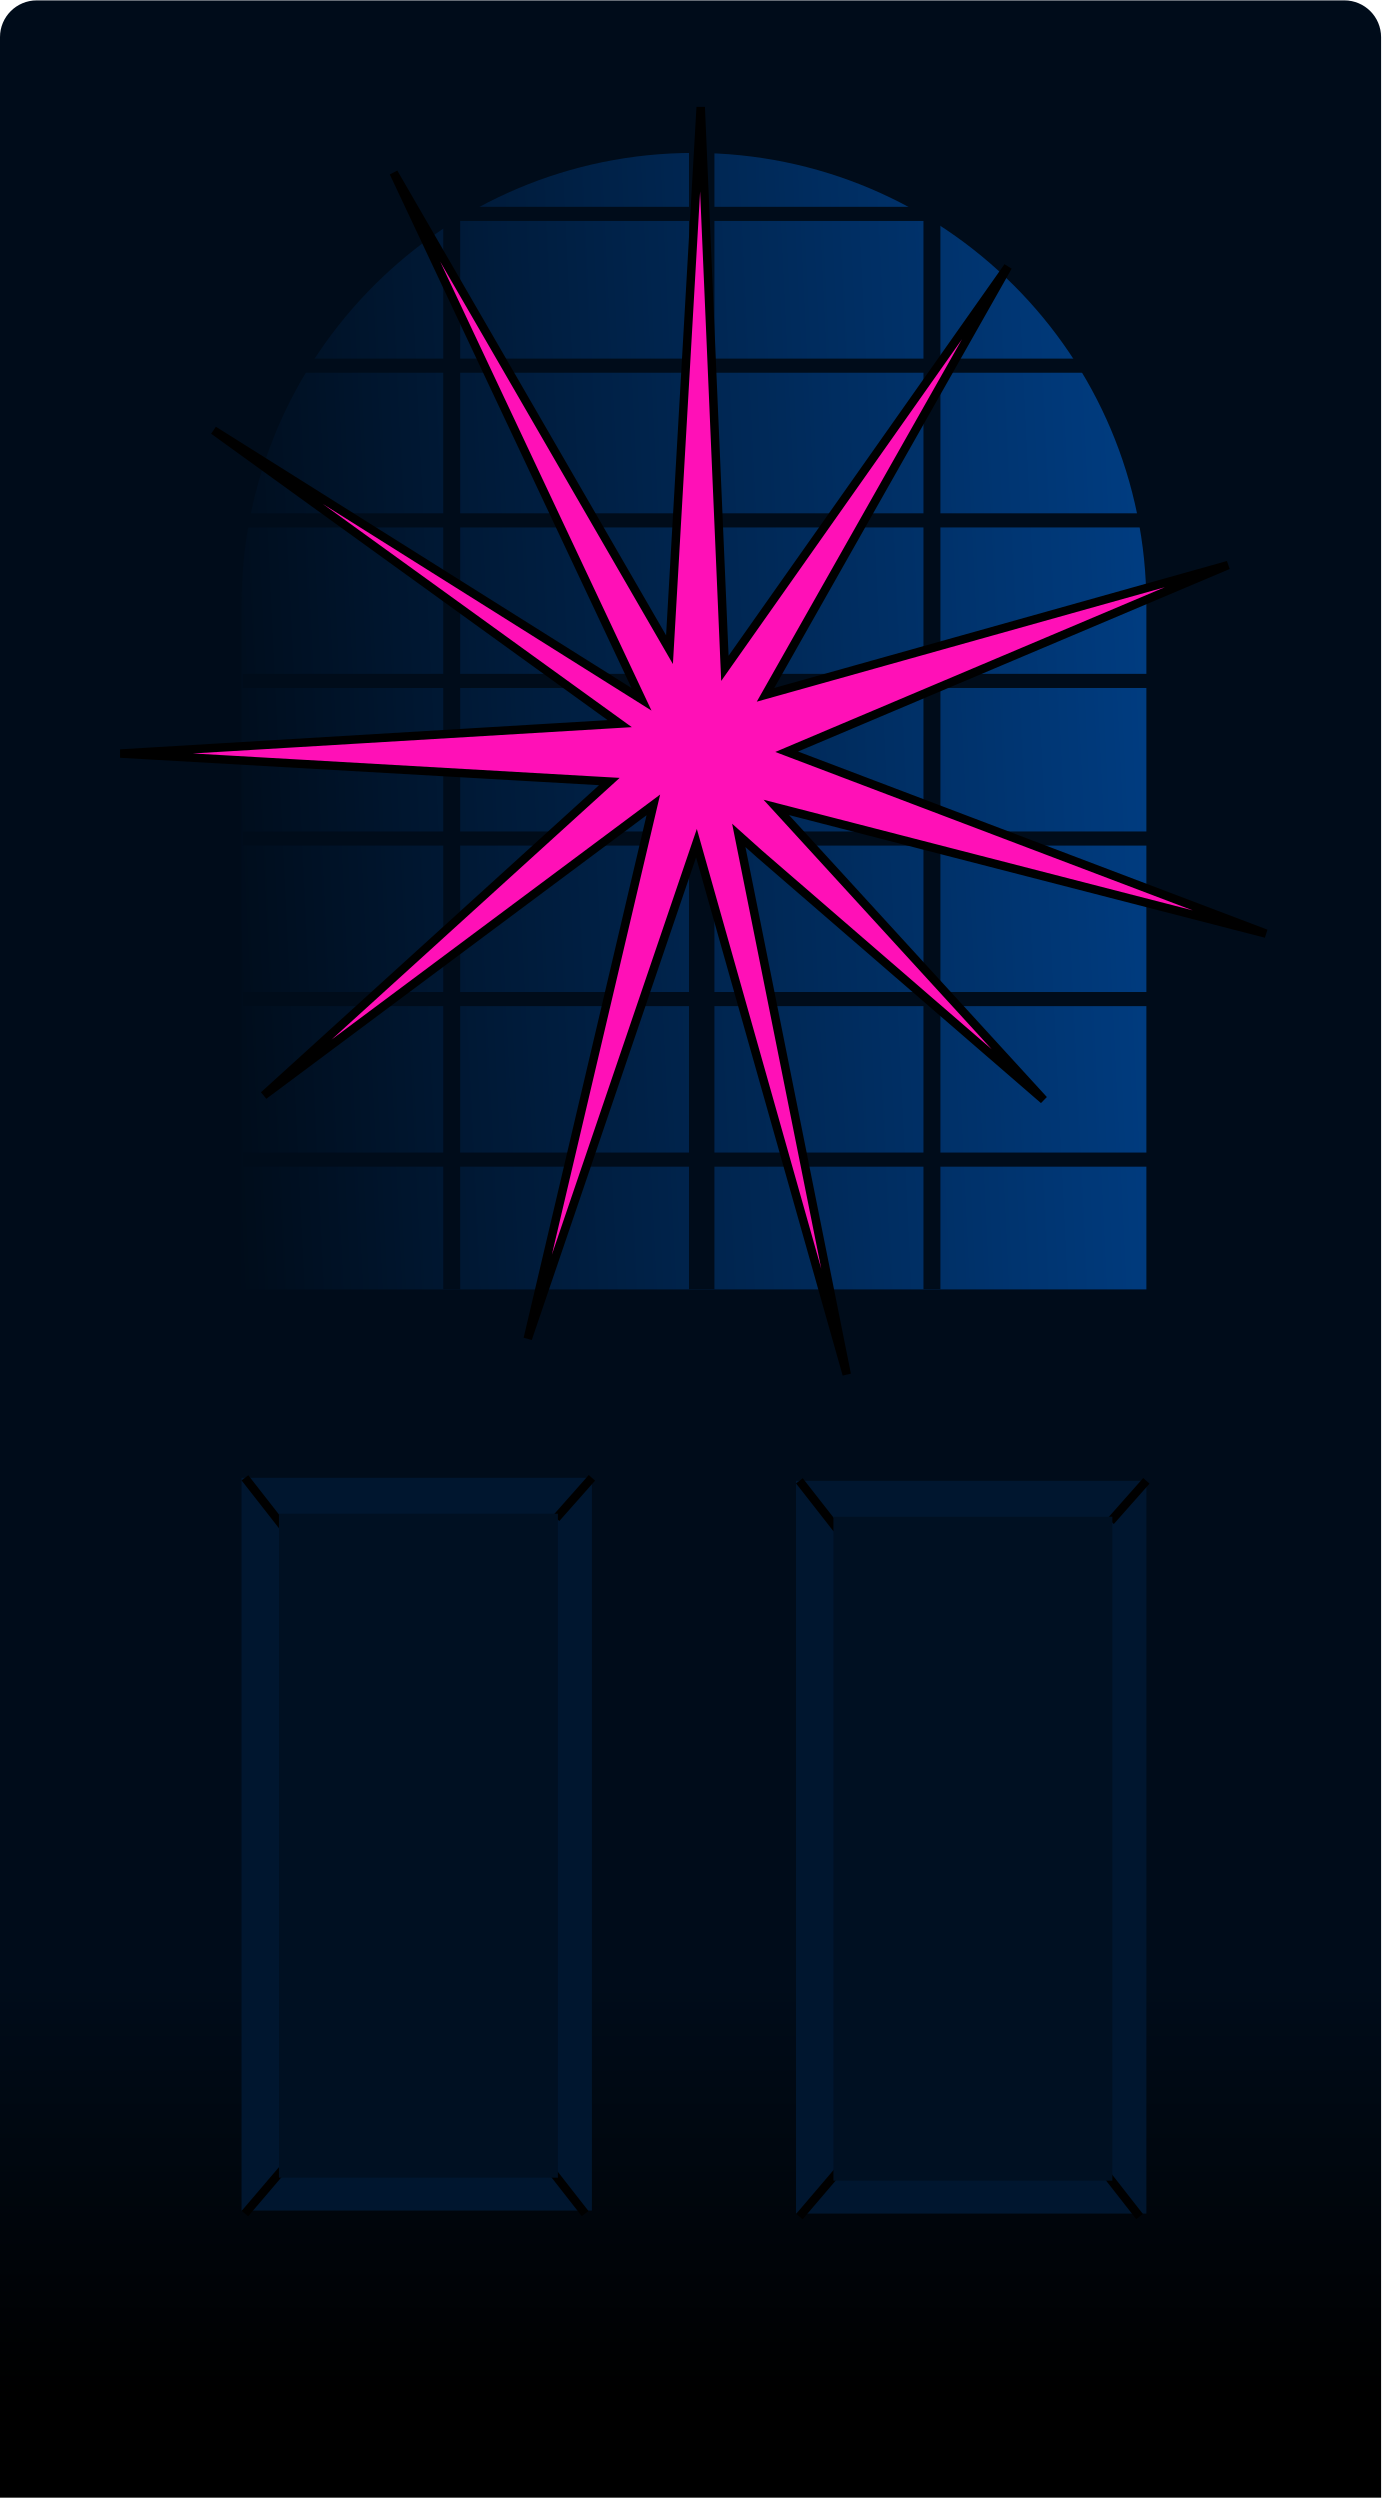
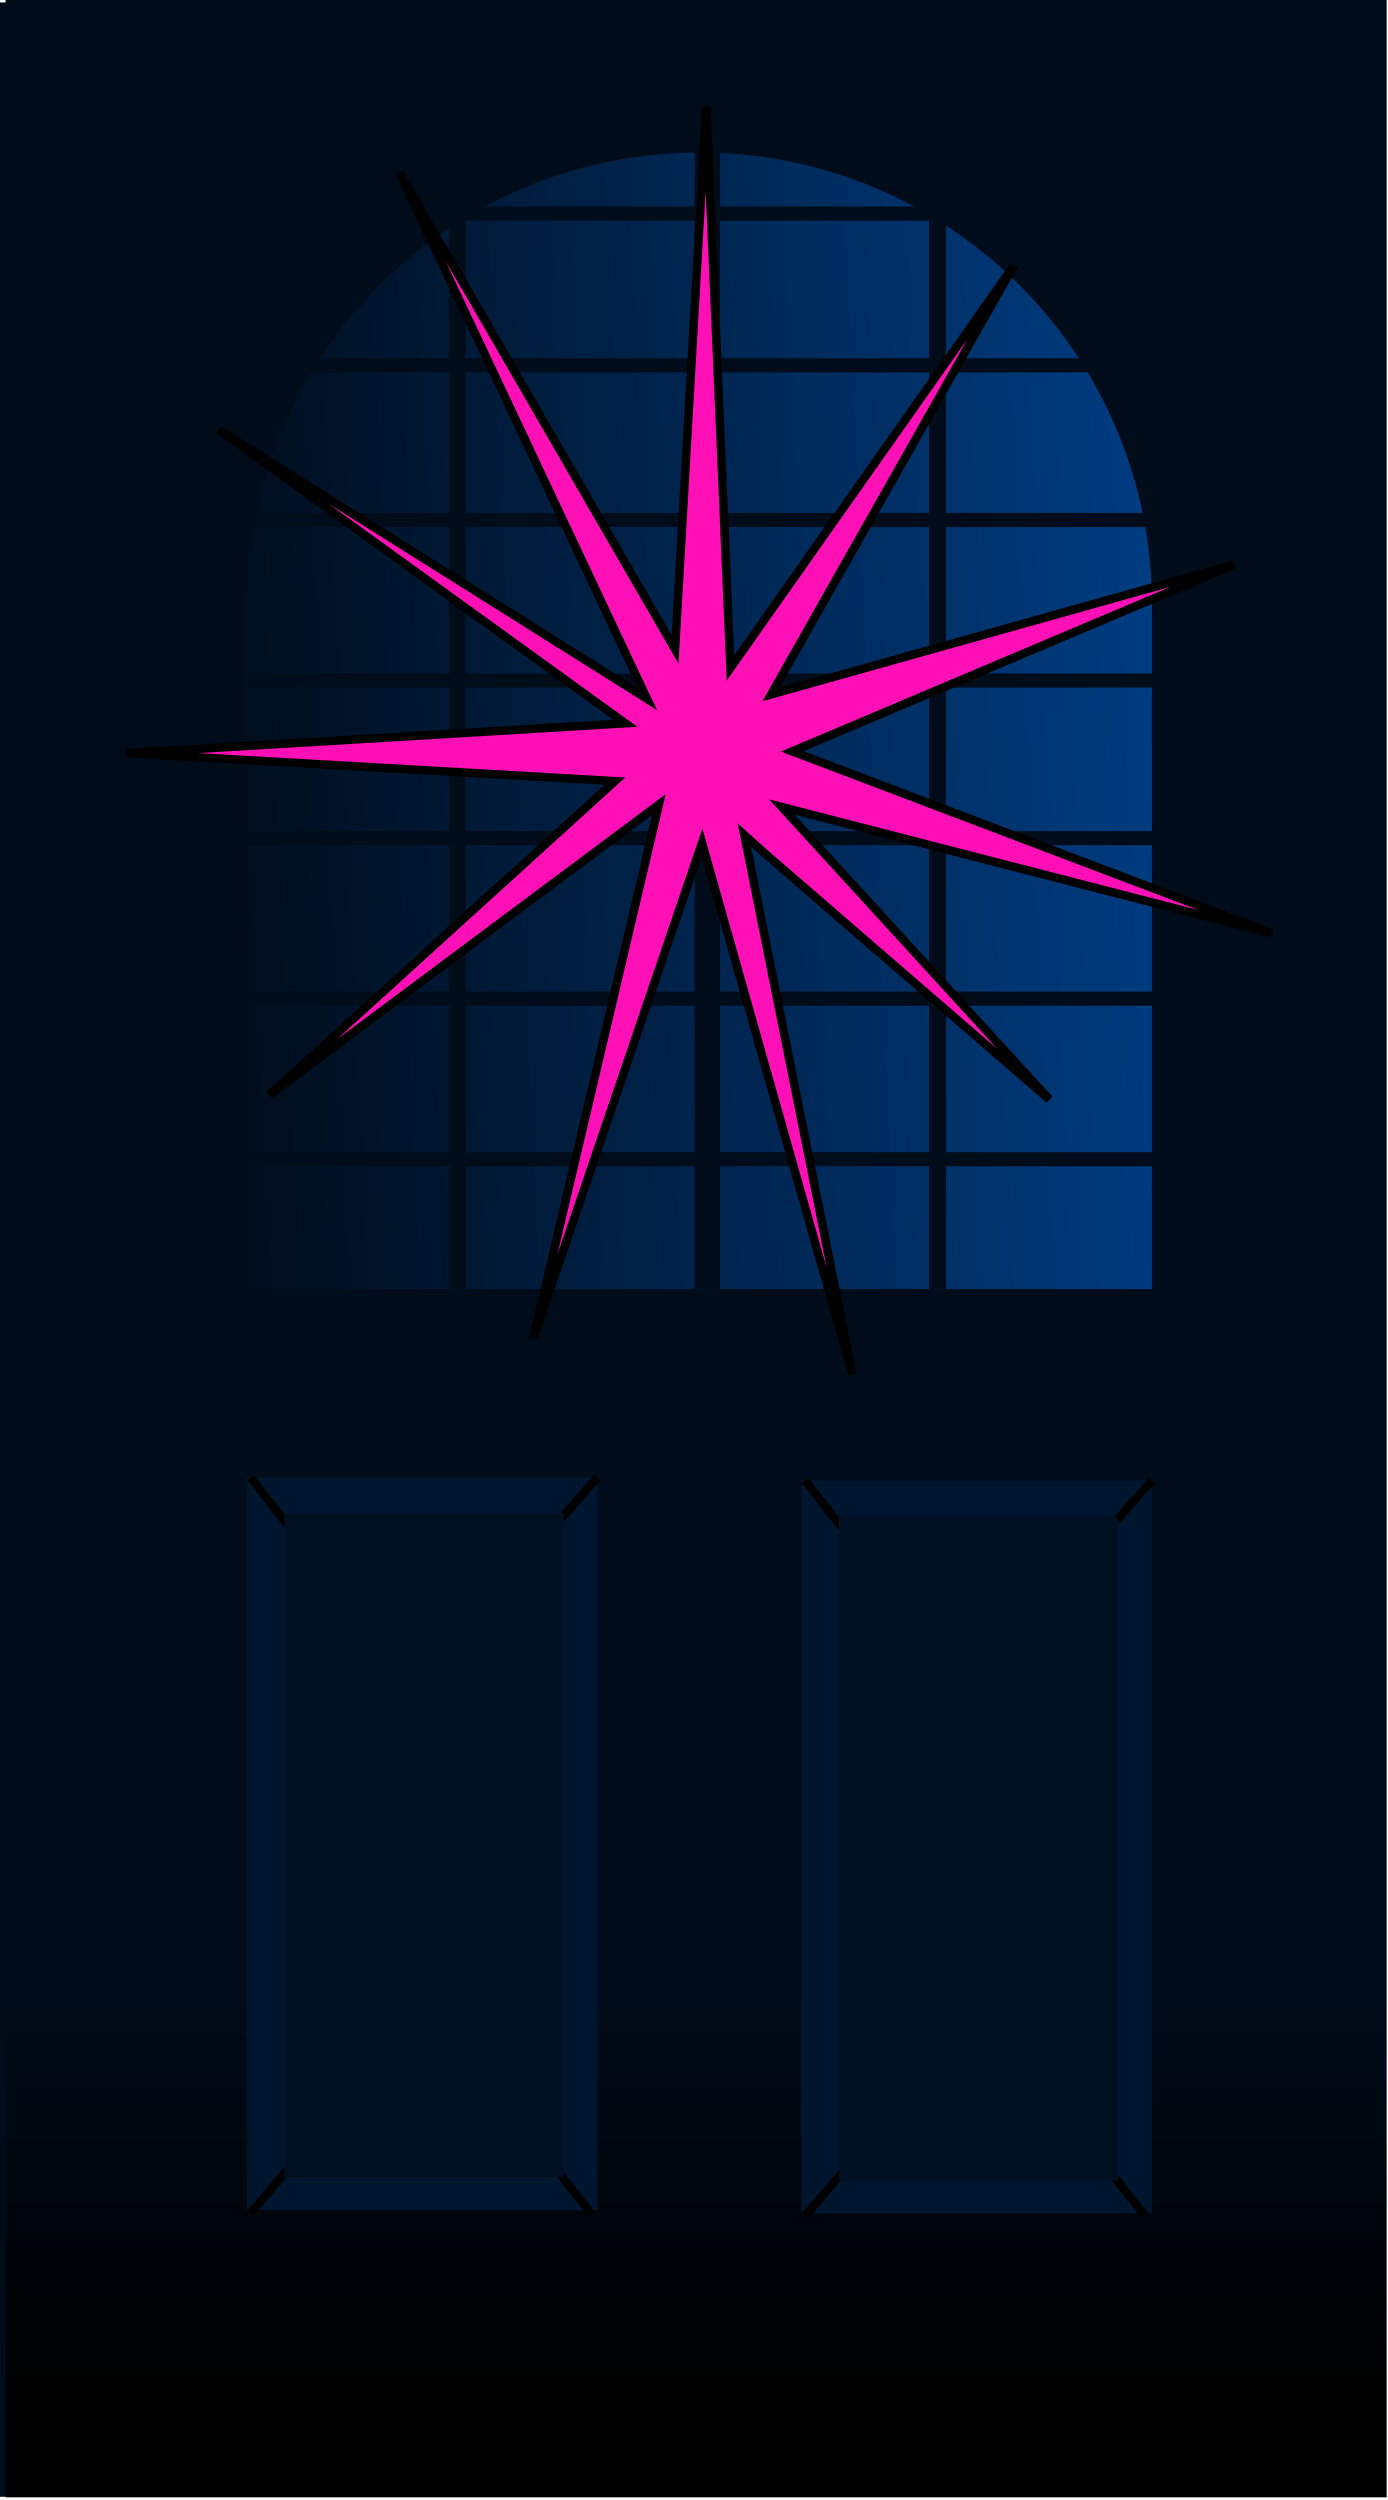
- <svg xmlns="http://www.w3.org/2000/svg" width="489" height="885" viewBox="0 0 489 885" fill="none">
-   <path d="M0 13.135C0 5.955 5.82 0.135 13 0.135H475.902C483.082 0.135 488.902 5.955 488.902 13.135V884.184H0V13.135Z" fill="url(#paint0_linear_2057_1708)" />
-   <rect x="85.5" y="523.153" width="124.032" height="259.392" fill="#00162F" />
-   <rect x="281.781" y="524.212" width="124.032" height="259.392" fill="#00162F" />
-   <path d="M196.891 537.446L209.535 523.153" stroke="black" stroke-width="3" />
-   <path d="M393.172 538.505L405.816 524.212" stroke="black" stroke-width="3" />
-   <path d="M86.703 783.604L101.153 766.664" stroke="black" stroke-width="3" />
-   <path d="M282.992 784.663L297.443 767.723" stroke="black" stroke-width="3" />
-   <path d="M207.133 783.604L193.887 766.664" stroke="black" stroke-width="3" />
-   <path d="M403.406 784.663L390.16 767.723" stroke="black" stroke-width="3" />
-   <path d="M99.953 540.093L86.707 523.153" stroke="black" stroke-width="3" />
-   <path d="M296.234 541.152L282.988 524.212" stroke="black" stroke-width="3" />
-   <rect x="98.75" y="535.858" width="98.744" height="235.041" fill="#001022" />
-   <rect x="295.031" y="536.917" width="98.744" height="235.041" fill="#001022" />
-   <path d="M85.5 214.289C85.5 125.836 157.205 54.131 245.658 54.131V54.131C334.11 54.131 405.815 125.836 405.815 214.289V456.453H85.5V214.289Z" fill="url(#paint1_linear_2057_1708)" />
-   <line x1="85.906" y1="410.504" x2="419.912" y2="410.504" stroke="#000C1A" stroke-width="5" />
-   <line x1="248.406" y1="456.413" x2="248.406" y2="7.954" stroke="#000C1A" stroke-width="9" />
-   <line x1="329.906" y1="456.413" x2="329.906" y2="7.954" stroke="#000C1A" stroke-width="6" />
-   <line x1="159.906" y1="456.413" x2="159.906" y2="7.954" stroke="#000C1A" stroke-width="6" />
-   <line x1="85.906" y1="353.673" x2="419.912" y2="353.673" stroke="#000C1A" stroke-width="5" />
-   <line x1="85.906" y1="296.842" x2="419.912" y2="296.842" stroke="#000C1A" stroke-width="5" />
-   <line x1="85.906" y1="241.044" x2="419.912" y2="241.044" stroke="#000C1A" stroke-width="5" />
-   <line x1="85.906" y1="184.213" x2="419.912" y2="184.213" stroke="#000C1A" stroke-width="5" />
-   <line x1="85.906" y1="129.448" x2="419.912" y2="129.448" stroke="#000C1A" stroke-width="5" />
-   <line x1="78.906" y1="75.718" x2="412.912" y2="75.718" stroke="#000C1A" stroke-width="5" />
-   <path d="M234.53 225.715L237.001 229.99L237.29 224.995L248.051 37.905L256.425 232.268L256.612 236.591L259.104 233.052L356.817 94.381L272.796 242.787L270.998 245.963L274.449 244.996L434.736 200.038L281.992 264.632L278.48 266.118L282.007 267.457L448.149 330.506L279.741 287.096L274.804 285.823L278.27 289.612L369.484 389.363L268.894 302.328L264.859 298.711L261.527 295.722L262.42 300.184L299.751 486.565L247.831 303.033L246.544 298.481L245.007 302.996L186.827 473.886L230.347 288.901L231.282 284.932L228.045 287.346L93.385 387.771L213.025 279.102L215.71 276.661L212.155 276.458L42.587 266.759L215.112 256.424L219.379 256.168L215.914 253.666L75.619 152.331L222.757 244.828L227.096 247.557L224.885 242.858L139.345 61.122L234.53 225.715Z" fill="#FF10B7" stroke="black" stroke-width="3" />
+ <svg xmlns="http://www.w3.org/2000/svg" width="491" height="885" viewBox="0 0 491 885" fill="none">
+   <rect x="20" y="20.865" width="449" height="843" fill="url(#paint0_linear_2535_2043)" stroke="#000C1A" stroke-width="40" />
+   <rect x="1.969" width="488.902" height="884.049" fill="url(#paint1_linear_2535_2043)" />
+   <rect x="87.469" y="523.019" width="124.032" height="259.392" fill="#00162F" />
+   <rect x="283.75" y="524.077" width="124.032" height="259.392" fill="#00162F" />
+   <path d="M198.859 537.312L211.503 523.019" stroke="black" stroke-width="3" />
+   <path d="M395.141 538.37L407.785 524.077" stroke="black" stroke-width="3" />
+   <path d="M88.672 783.469L103.122 766.529" stroke="black" stroke-width="3" />
+   <path d="M284.961 784.528L299.411 767.588" stroke="black" stroke-width="3" />
+   <path d="M209.102 783.469L195.855 766.529" stroke="black" stroke-width="3" />
+   <path d="M405.375 784.528L392.129 767.588" stroke="black" stroke-width="3" />
+   <path d="M101.922 539.958L88.676 523.019" stroke="black" stroke-width="3" />
+   <path d="M298.203 541.017L284.957 524.077" stroke="black" stroke-width="3" />
+   <rect x="100.719" y="535.724" width="98.744" height="235.041" fill="#001022" />
+   <rect x="297" y="536.782" width="98.744" height="235.041" fill="#001022" />
+   <path d="M87.469 214.154C87.469 125.701 159.174 53.996 247.626 53.996V53.996C336.079 53.996 407.784 125.701 407.784 214.154V456.318H87.469V214.154Z" fill="url(#paint2_linear_2535_2043)" />
+   <line x1="87.875" y1="410.369" x2="421.881" y2="410.369" stroke="#000C1A" stroke-width="5" />
+   <line x1="250.375" y1="456.278" x2="250.375" y2="7.819" stroke="#000C1A" stroke-width="9" />
+   <line x1="331.875" y1="456.278" x2="331.875" y2="7.819" stroke="#000C1A" stroke-width="6" />
+   <line x1="161.875" y1="456.278" x2="161.875" y2="7.819" stroke="#000C1A" stroke-width="6" />
+   <line x1="87.875" y1="353.538" x2="421.881" y2="353.538" stroke="#000C1A" stroke-width="5" />
+   <line x1="87.875" y1="296.707" x2="421.881" y2="296.707" stroke="#000C1A" stroke-width="5" />
+   <line x1="87.875" y1="240.909" x2="421.881" y2="240.909" stroke="#000C1A" stroke-width="5" />
+   <line x1="87.875" y1="184.078" x2="421.881" y2="184.078" stroke="#000C1A" stroke-width="5" />
+   <line x1="87.875" y1="129.313" x2="421.881" y2="129.313" stroke="#000C1A" stroke-width="5" />
+   <line x1="80.875" y1="75.583" x2="414.881" y2="75.583" stroke="#000C1A" stroke-width="5" />
+   <path d="M236.499 225.581L238.97 229.855L239.259 224.86L250.019 37.77L258.394 232.133L258.58 236.457L261.073 232.918L358.786 94.246L274.765 242.652L272.967 245.828L276.418 244.861L436.705 199.903L283.96 264.498L280.448 265.983L283.976 267.322L450.118 330.371L281.71 286.961L276.773 285.688L280.238 289.478L371.453 389.228L270.862 302.193L266.828 298.576L263.496 295.587L264.389 300.049L301.72 486.43L249.8 302.898L248.513 298.346L246.975 302.861L188.796 473.751L232.316 288.766L233.25 284.797L230.014 287.212L95.354 387.636L214.993 278.967L217.679 276.527L214.124 276.323L44.556 266.624L217.08 256.289L221.348 256.034L217.883 253.531L77.588 152.197L224.726 244.694L229.065 247.422L226.853 242.723L141.314 60.987L236.499 225.581Z" fill="#FF10B7" stroke="black" stroke-width="3" />
  <defs>
-     <linearGradient id="paint0_linear_2057_1708" x1="244.906" y1="702.685" x2="244.906" y2="847.185" gradientUnits="userSpaceOnUse">
+     <linearGradient id="paint0_linear_2535_2043" x1="147" y1="-27.635" x2="278.5" y2="696.365" gradientUnits="userSpaceOnUse">
+       <stop offset="0.119" stop-color="#003B7F" />
+       <stop offset="1" stop-color="#011B39" />
+     </linearGradient>
+     <linearGradient id="paint1_linear_2535_2043" x1="246.875" y1="702.55" x2="246.875" y2="847.05" gradientUnits="userSpaceOnUse">
      <stop stop-color="#000C1A" />
      <stop offset="1" />
    </linearGradient>
-     <linearGradient id="paint1_linear_2057_1708" x1="447.36" y1="243.646" x2="54.403" y2="262.81" gradientUnits="userSpaceOnUse">
+     <linearGradient id="paint2_linear_2535_2043" x1="449.329" y1="243.511" x2="56.371" y2="262.675" gradientUnits="userSpaceOnUse">
      <stop stop-color="#00428D" />
      <stop offset="0.95" stop-color="#000C1A" />
    </linearGradient>
  </defs>
</svg>
